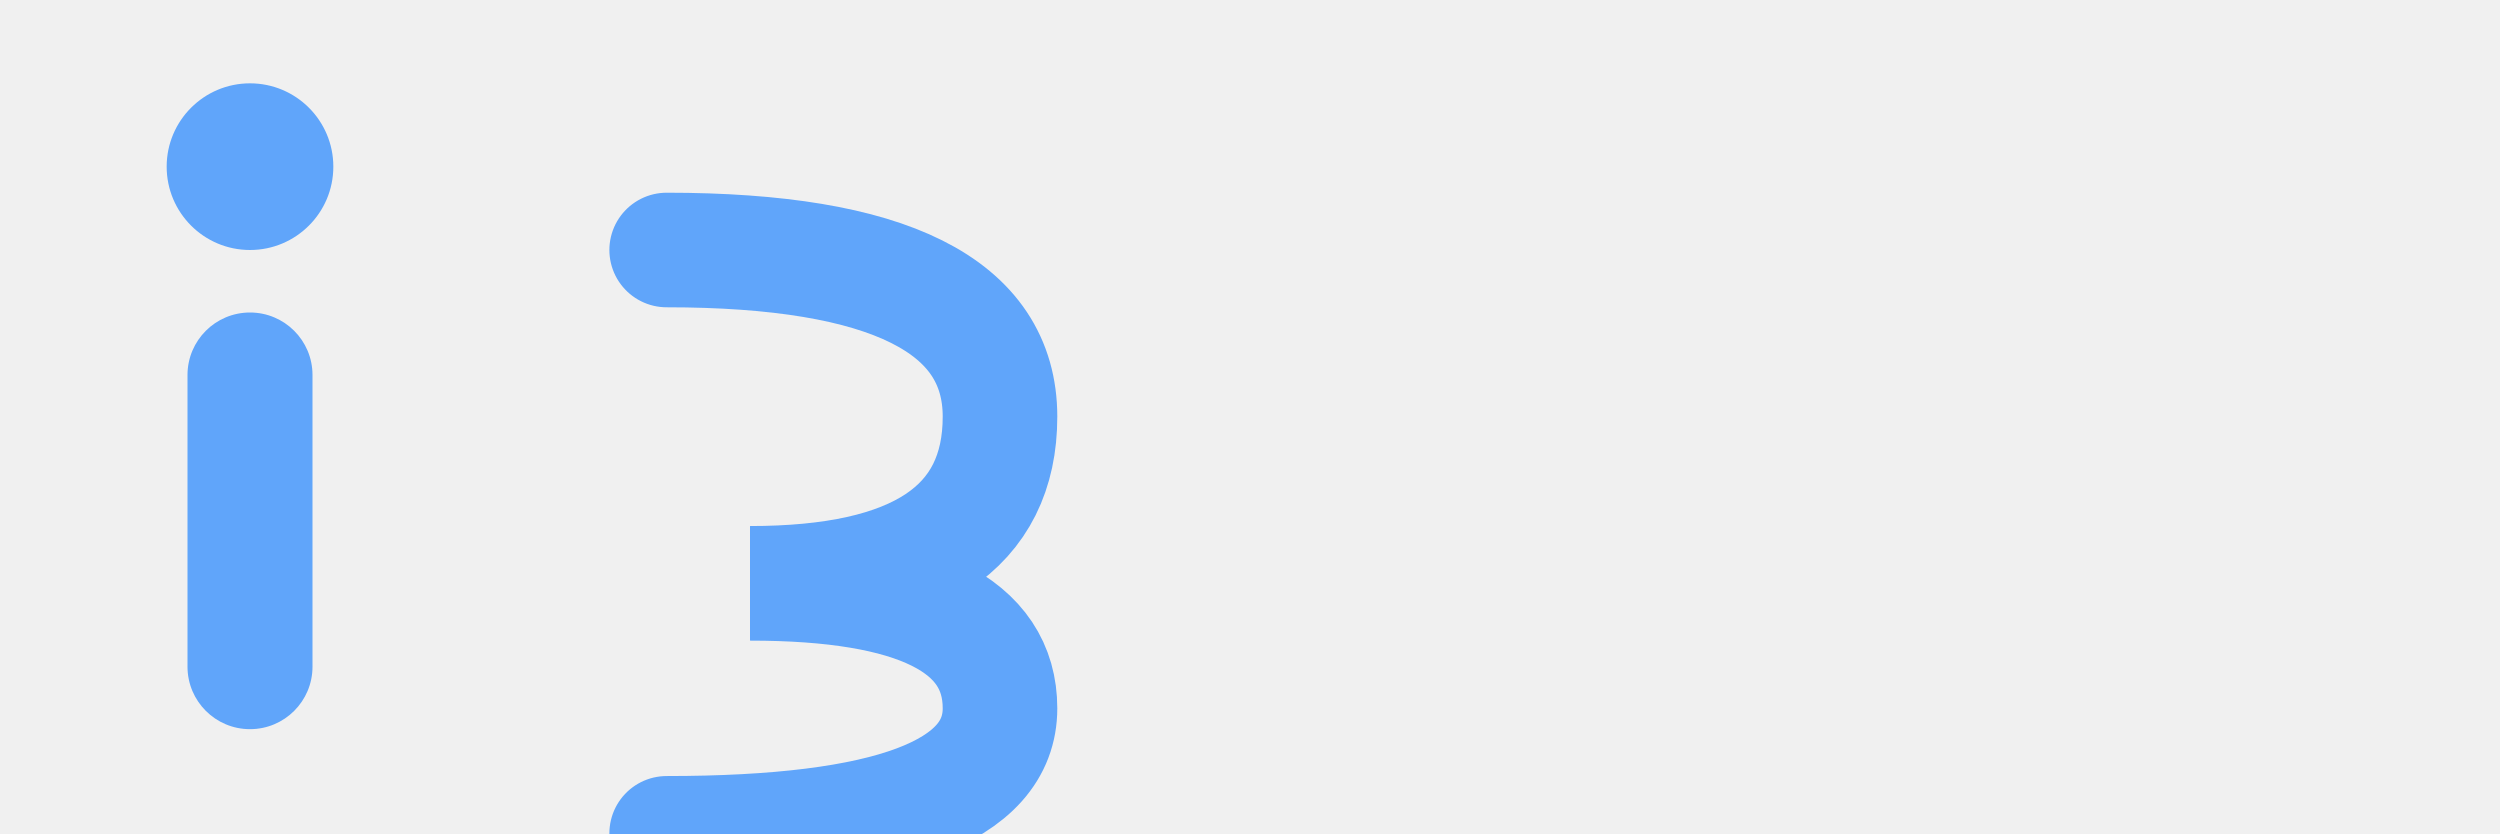
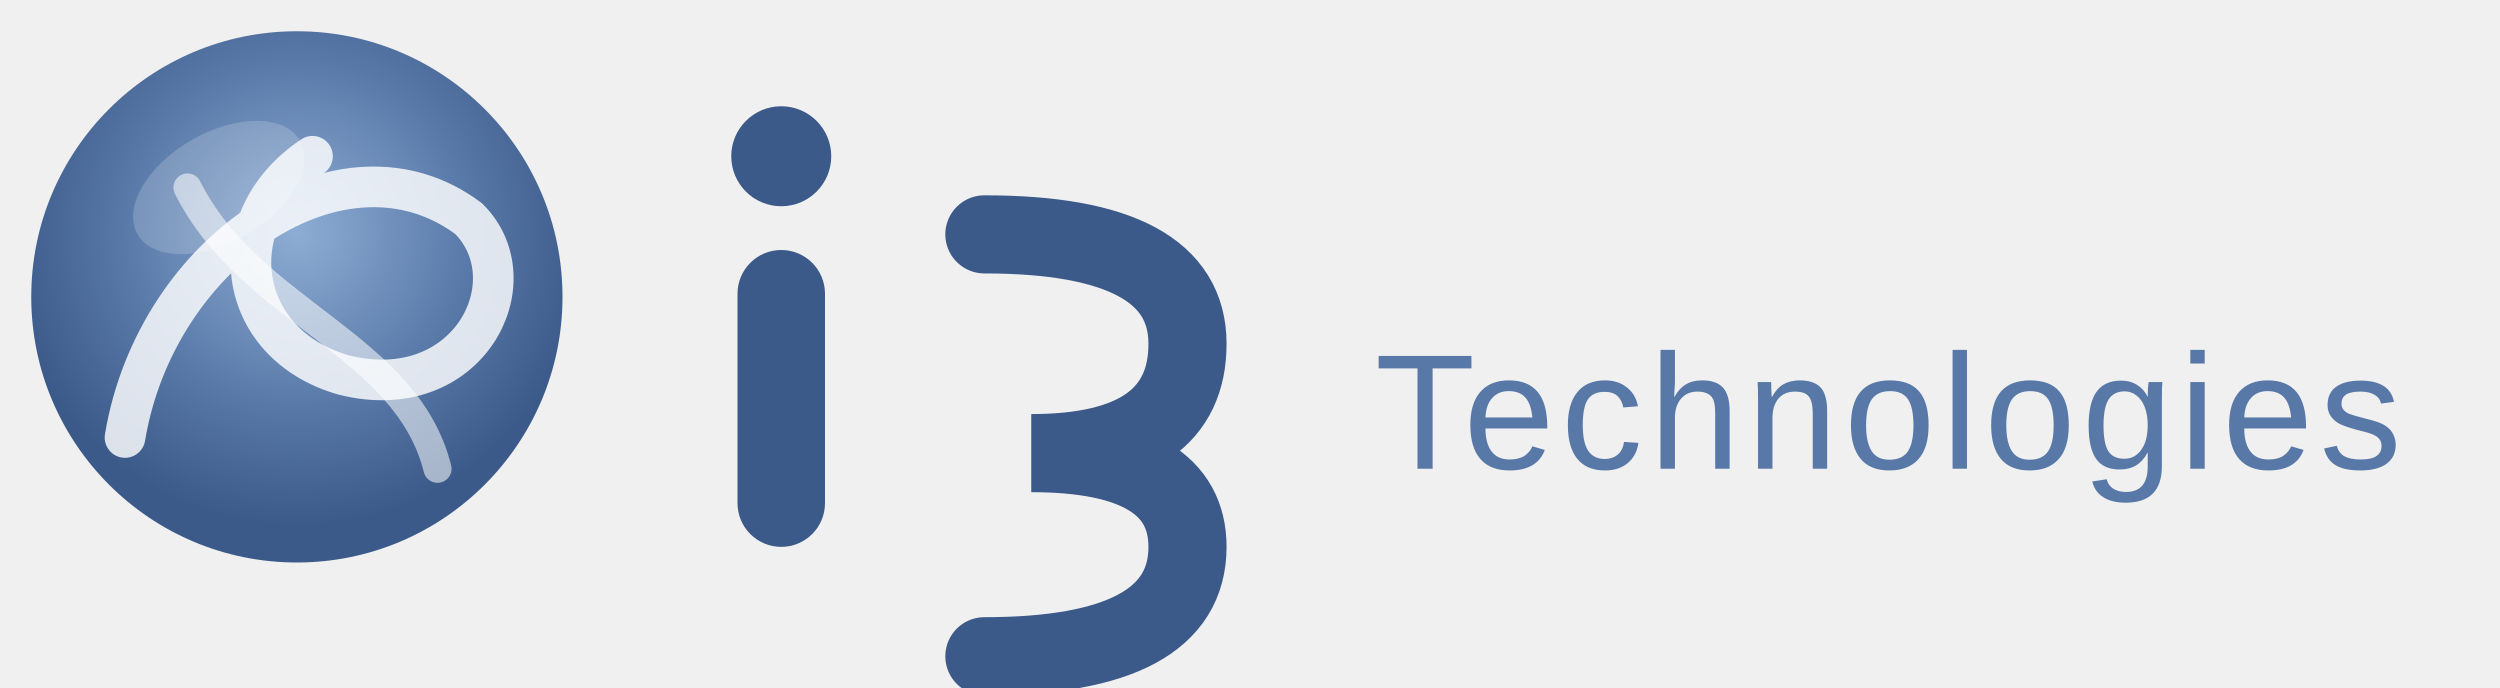
- <svg xmlns="http://www.w3.org/2000/svg" viewBox="0 0 120 40" fill="none">
-   <circle cx="12" cy="8" r="4" fill="#60A5FA" />
-   <rect x="9" y="15" width="6" height="20" rx="3" fill="#60A5FA" />
-   <path d="M32 12 Q48 12 48 20 Q48 28 36 28 Q48 28 48 34 Q48 40 32 40" stroke="#60A5FA" stroke-width="5.5" stroke-linecap="round" fill="none" />
+ <svg xmlns="http://www.w3.org/2000/svg" viewBox="0 0 160 44" fill="none">
+   <defs>
+     <radialGradient id="orbGrad" cx="50%" cy="38%" r="55%">
+       <stop offset="0%" stop-color="#8eadd4" />
+       <stop offset="60%" stop-color="#5878a8" />
+       <stop offset="100%" stop-color="#3b5a8a" />
+     </radialGradient>
+     <clipPath id="orbClip">
+       <circle cx="19" cy="19" r="17" />
+     </clipPath>
+   </defs>
+   <circle cx="19" cy="19" r="17" fill="url(#orbGrad)" />
+   <path d="M8 28 C10 16, 22 8, 30 14 C34 18, 30 26, 22 24 C15 22, 14 14, 20 10" stroke="white" stroke-width="2.6" stroke-linecap="round" fill="none" clip-path="url(#orbClip)" opacity="0.82" />
+   <path d="M12 12 C16 20, 26 22, 28 30" stroke="white" stroke-width="1.8" stroke-linecap="round" fill="none" clip-path="url(#orbClip)" opacity="0.55" />
+   <ellipse cx="14" cy="12" rx="6" ry="3.5" fill="white" opacity="0.18" transform="rotate(-30,14,12)" />
+   <circle cx="50" cy="10" r="3.2" fill="#3b5a8a" />
+   <rect x="47.2" y="16" width="5.6" height="19" rx="2.8" fill="#3b5a8a" />
+   <path d="M63 15 Q76 15 76 22 Q76 29 66 29 Q76 29 76 35 Q76 42 63 42" stroke="#3b5a8a" stroke-width="5" stroke-linecap="round" fill="none" />
+   <text x="88" y="30" font-family="-apple-system,Segoe UI,Arial,sans-serif" font-size="10.5" font-weight="400" letter-spacing="0.4" fill="#5878a8">Technologies</text>
</svg>
